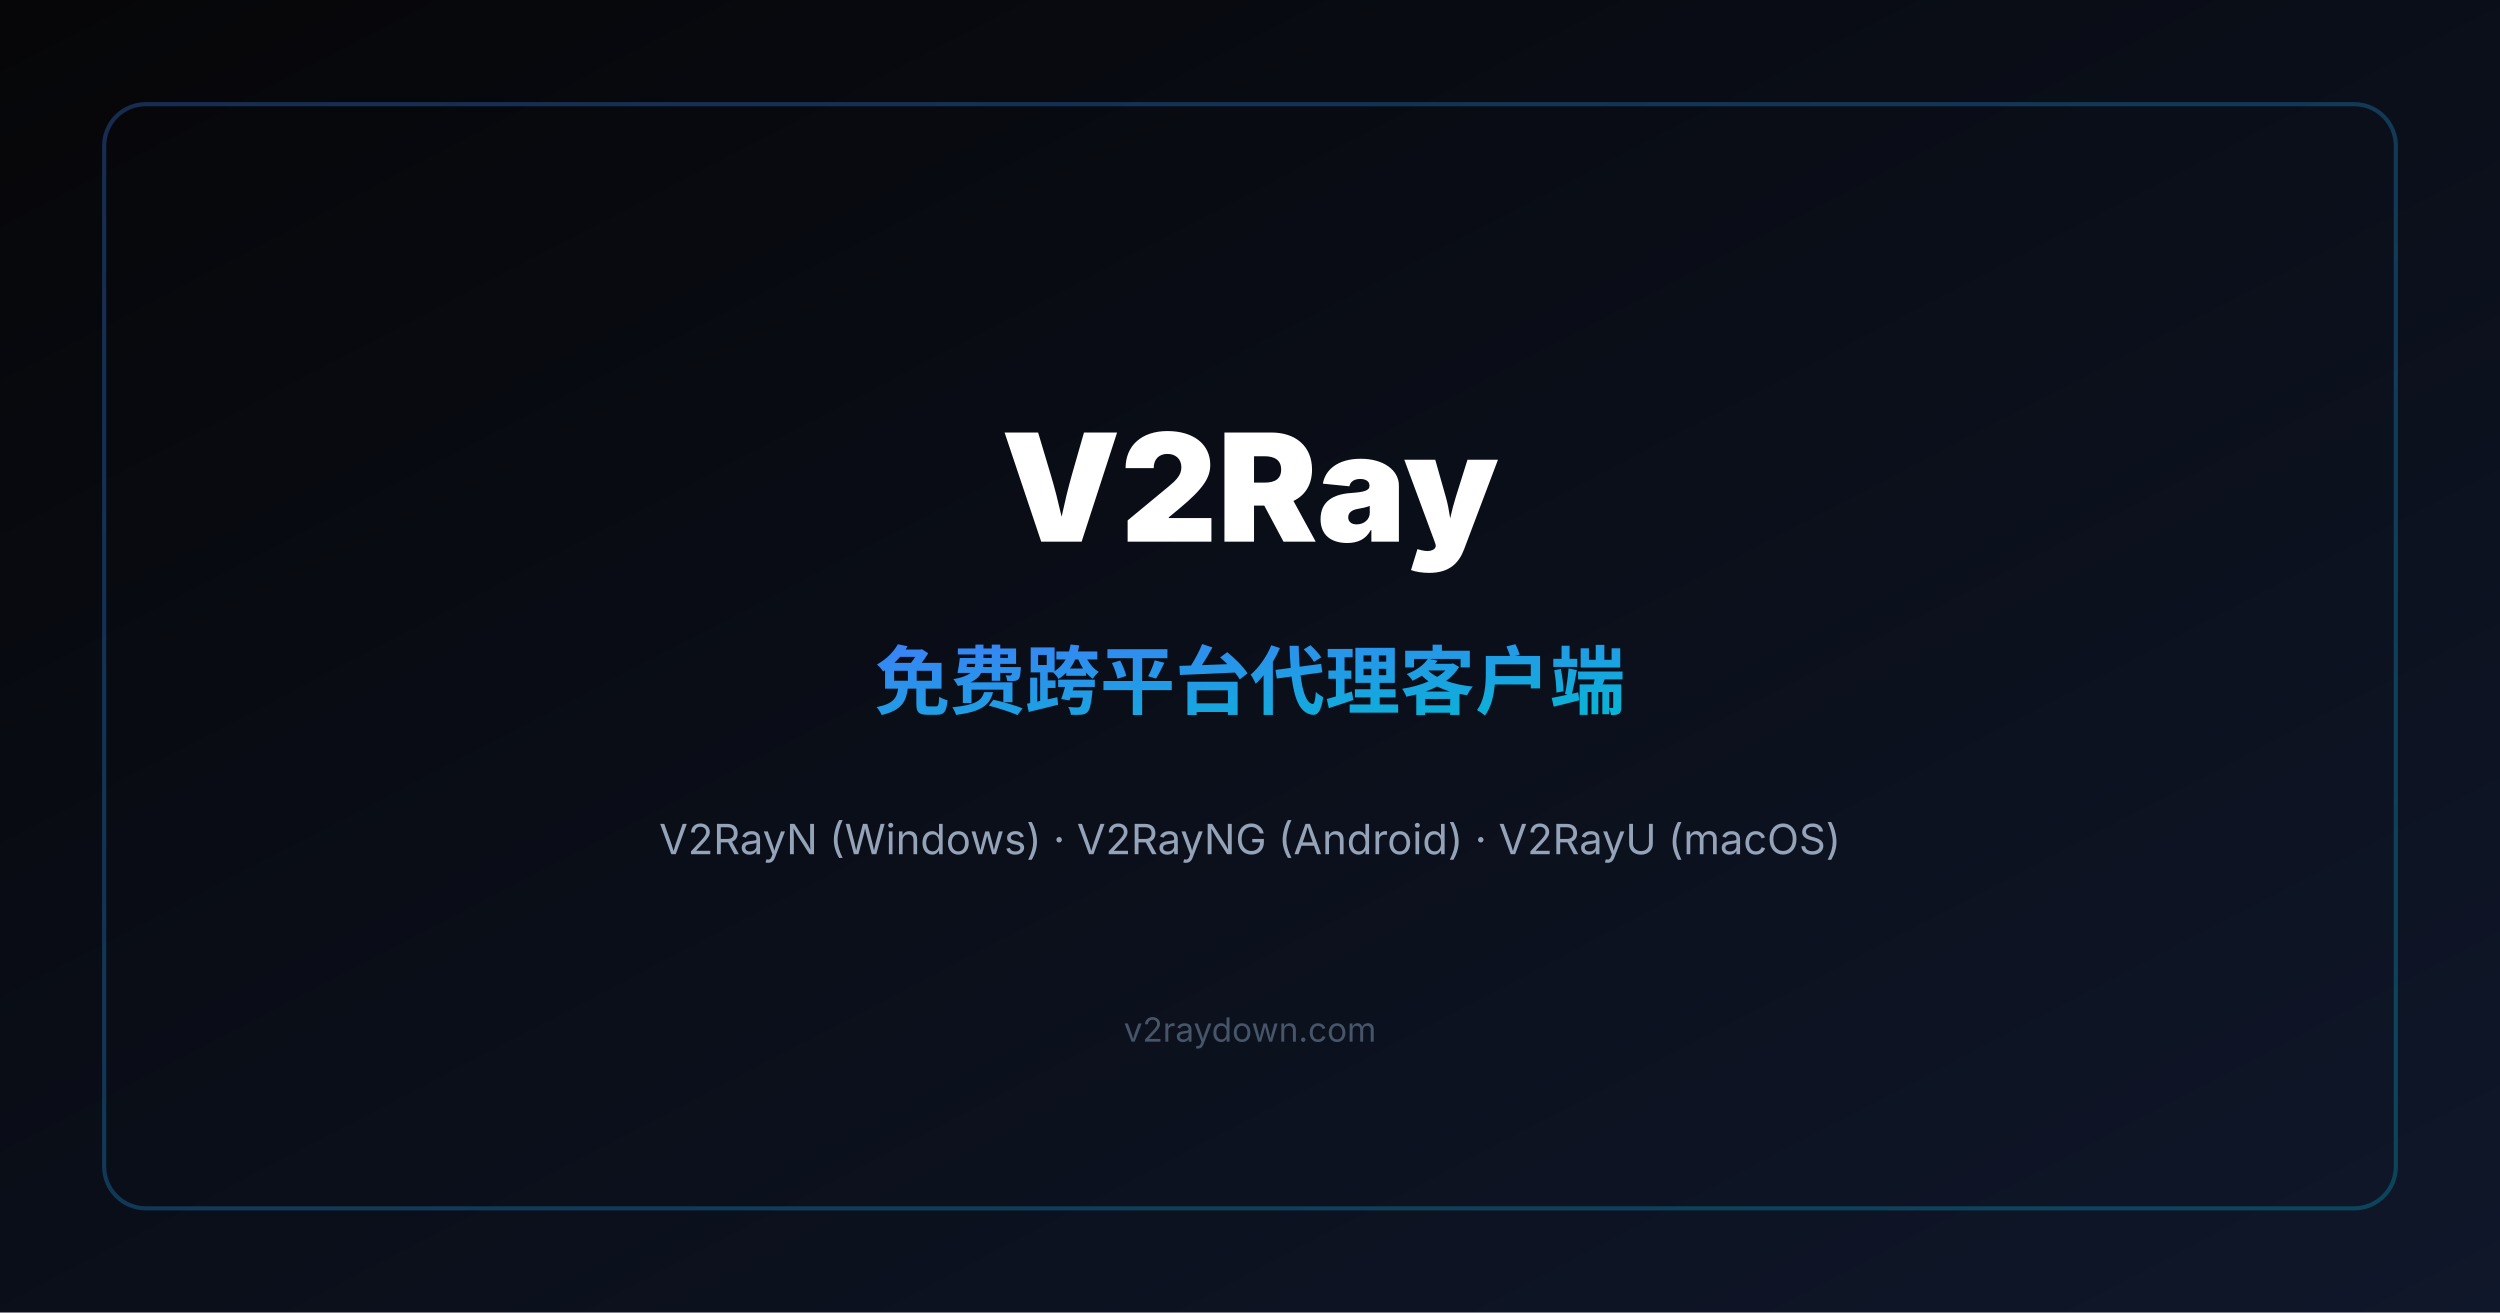
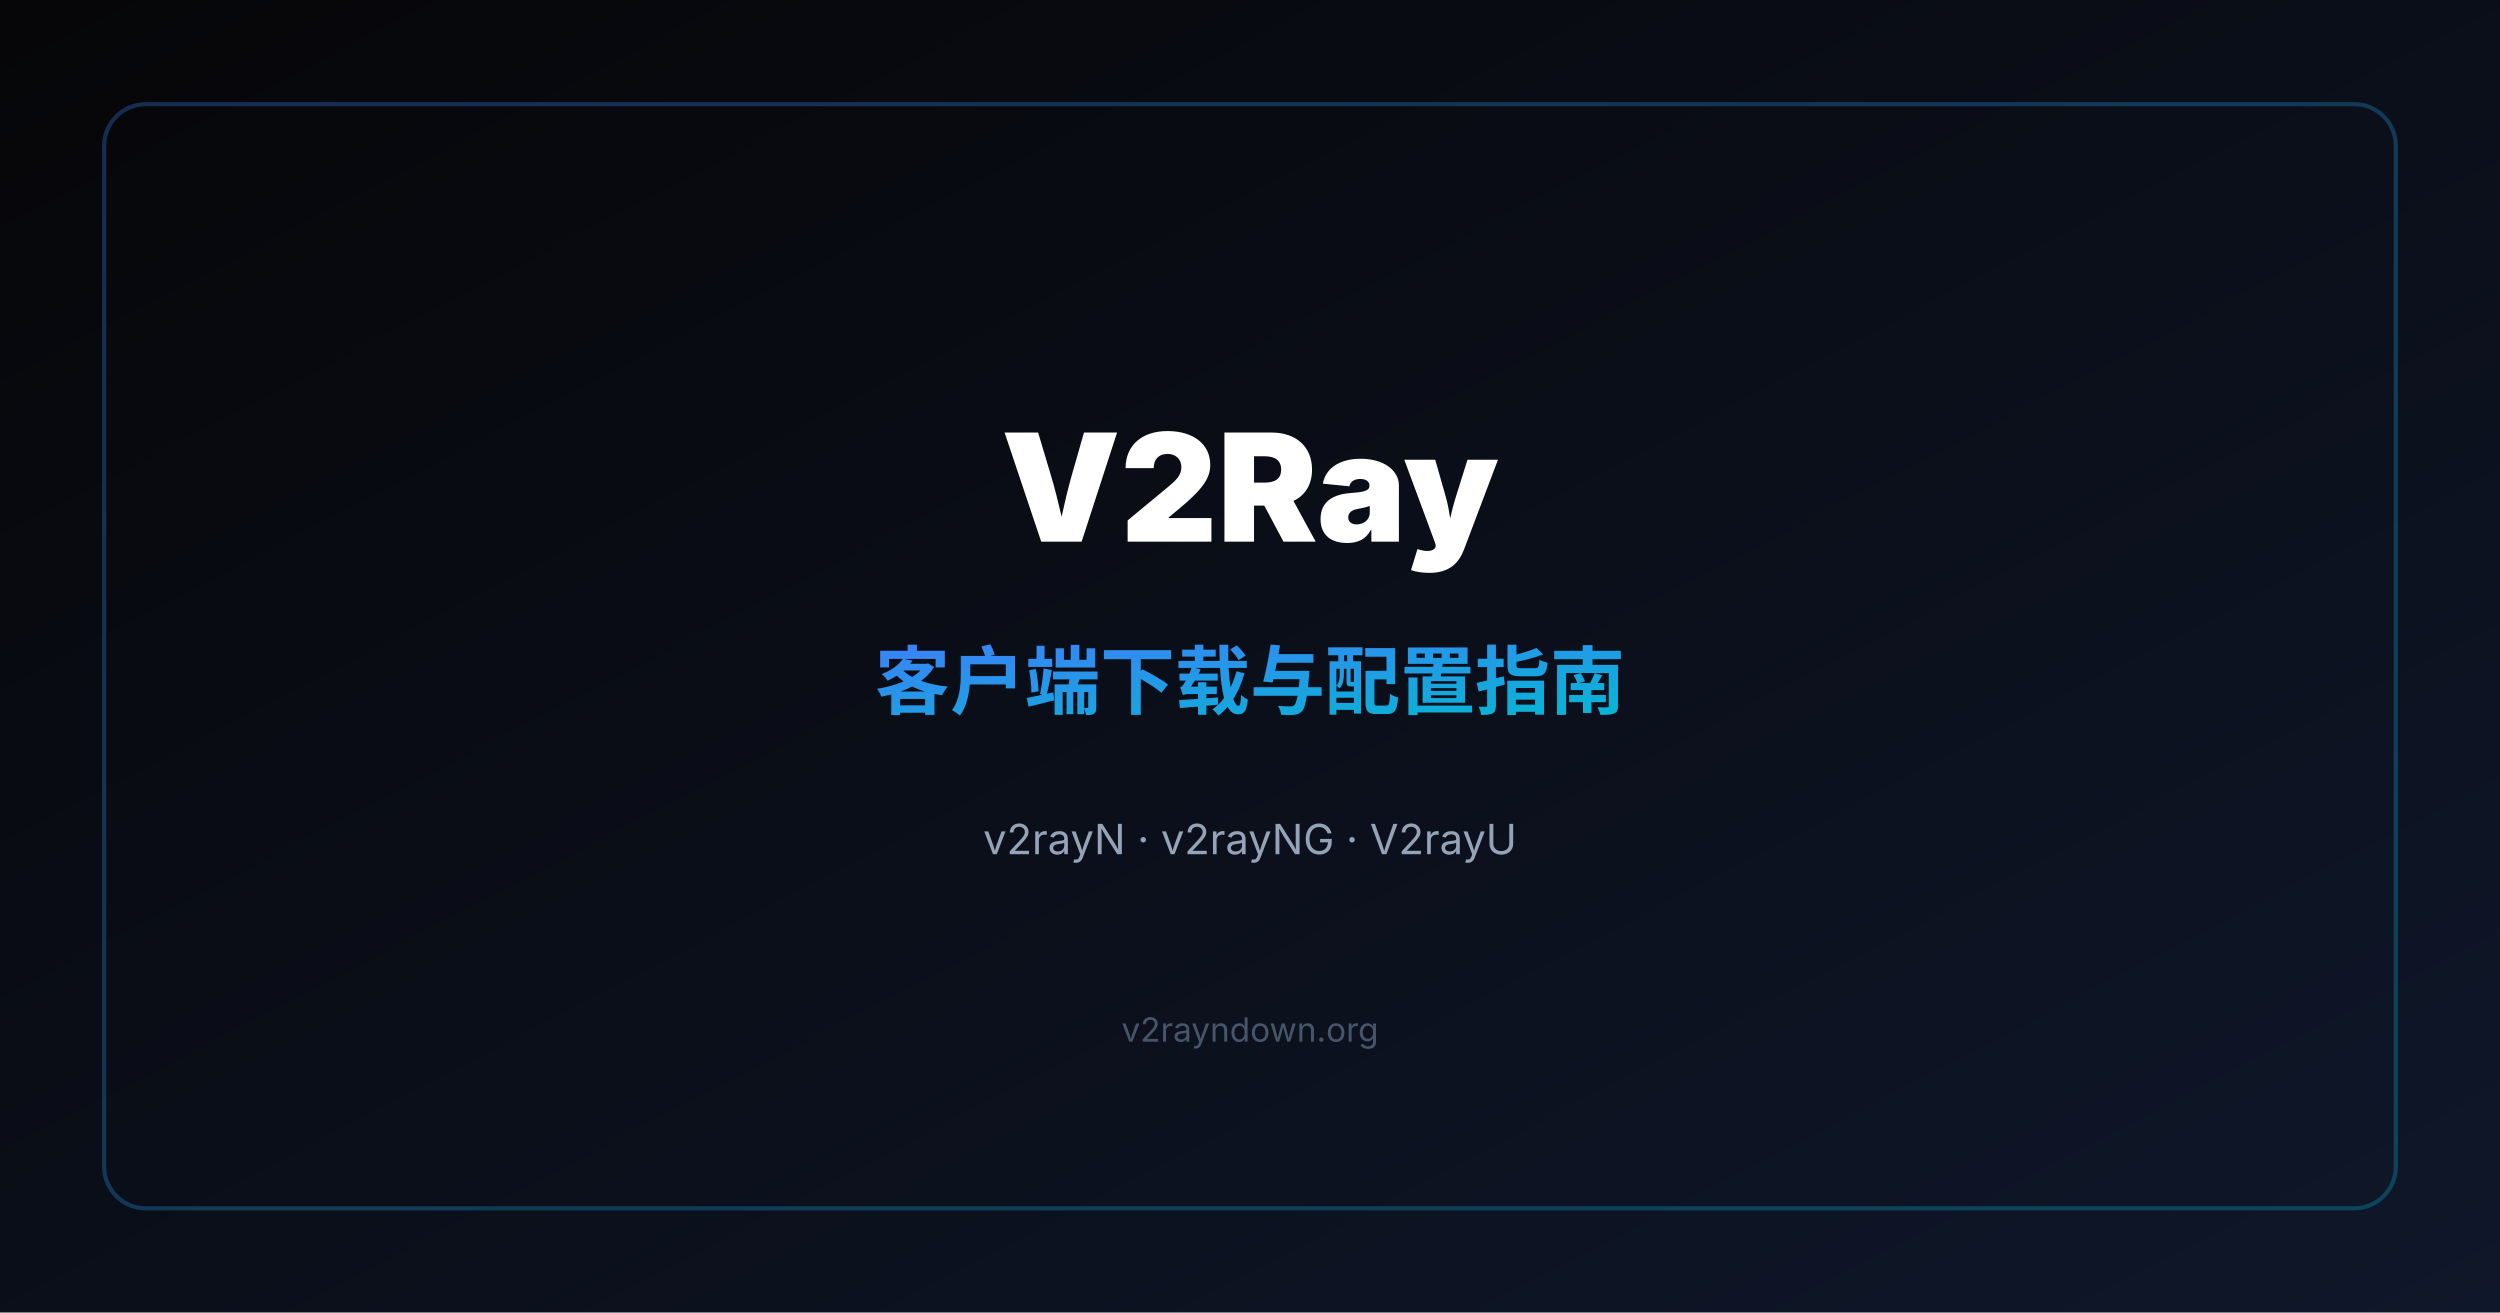
<svg xmlns="http://www.w3.org/2000/svg" width="1200" height="630" viewBox="0 0 1200 630">
  <defs>
    <linearGradient id="bg" x1="0%" y1="0%" x2="100%" y2="100%">
      <stop offset="0%" stop-color="#060608" />
      <stop offset="100%" stop-color="#0f172a" />
    </linearGradient>
    <linearGradient id="accent" x1="0%" y1="0%" x2="100%" y2="100%">
      <stop offset="0%" stop-color="#3b82f6" />
      <stop offset="100%" stop-color="#06b6d4" />
    </linearGradient>
  </defs>
  <rect width="1200" height="630" fill="url(#bg)" />
  <rect x="50" y="50" width="1100" height="530" rx="20" fill="none" stroke="url(#accent)" stroke-width="2" opacity="0.3" />
  <text x="600" y="260" text-anchor="middle" font-family="Inter, system-ui, sans-serif" font-size="72" font-weight="900" fill="white">V2Ray</text>
-   <text x="600" y="340" text-anchor="middle" font-family="Inter, system-ui, sans-serif" font-size="36" font-weight="600" fill="url(#accent)">免费跨平台代理客户端</text>
-   <text x="600" y="410" text-anchor="middle" font-family="Inter, system-ui, sans-serif" font-size="20" fill="#94a3b8">V2RayN (Windows) · V2RayNG (Android) · V2RayU (macOS)</text>
-   <text x="600" y="500" text-anchor="middle" font-family="Inter, system-ui, sans-serif" font-size="16" fill="#475569">v2raydown.com</text>
+   <text x="600" y="340" text-anchor="middle" font-family="Inter, system-ui, sans-serif" font-size="36" font-weight="600" fill="url(#accent)">客户端下载与配置指南</text>
+   <text x="600" y="410" text-anchor="middle" font-family="Inter, system-ui, sans-serif" font-size="20" fill="#94a3b8">v2rayN · v2rayNG · V2rayU</text>
+   <text x="600" y="500" text-anchor="middle" font-family="Inter, system-ui, sans-serif" font-size="16" fill="#475569">v2rayndown.org</text>
</svg>
